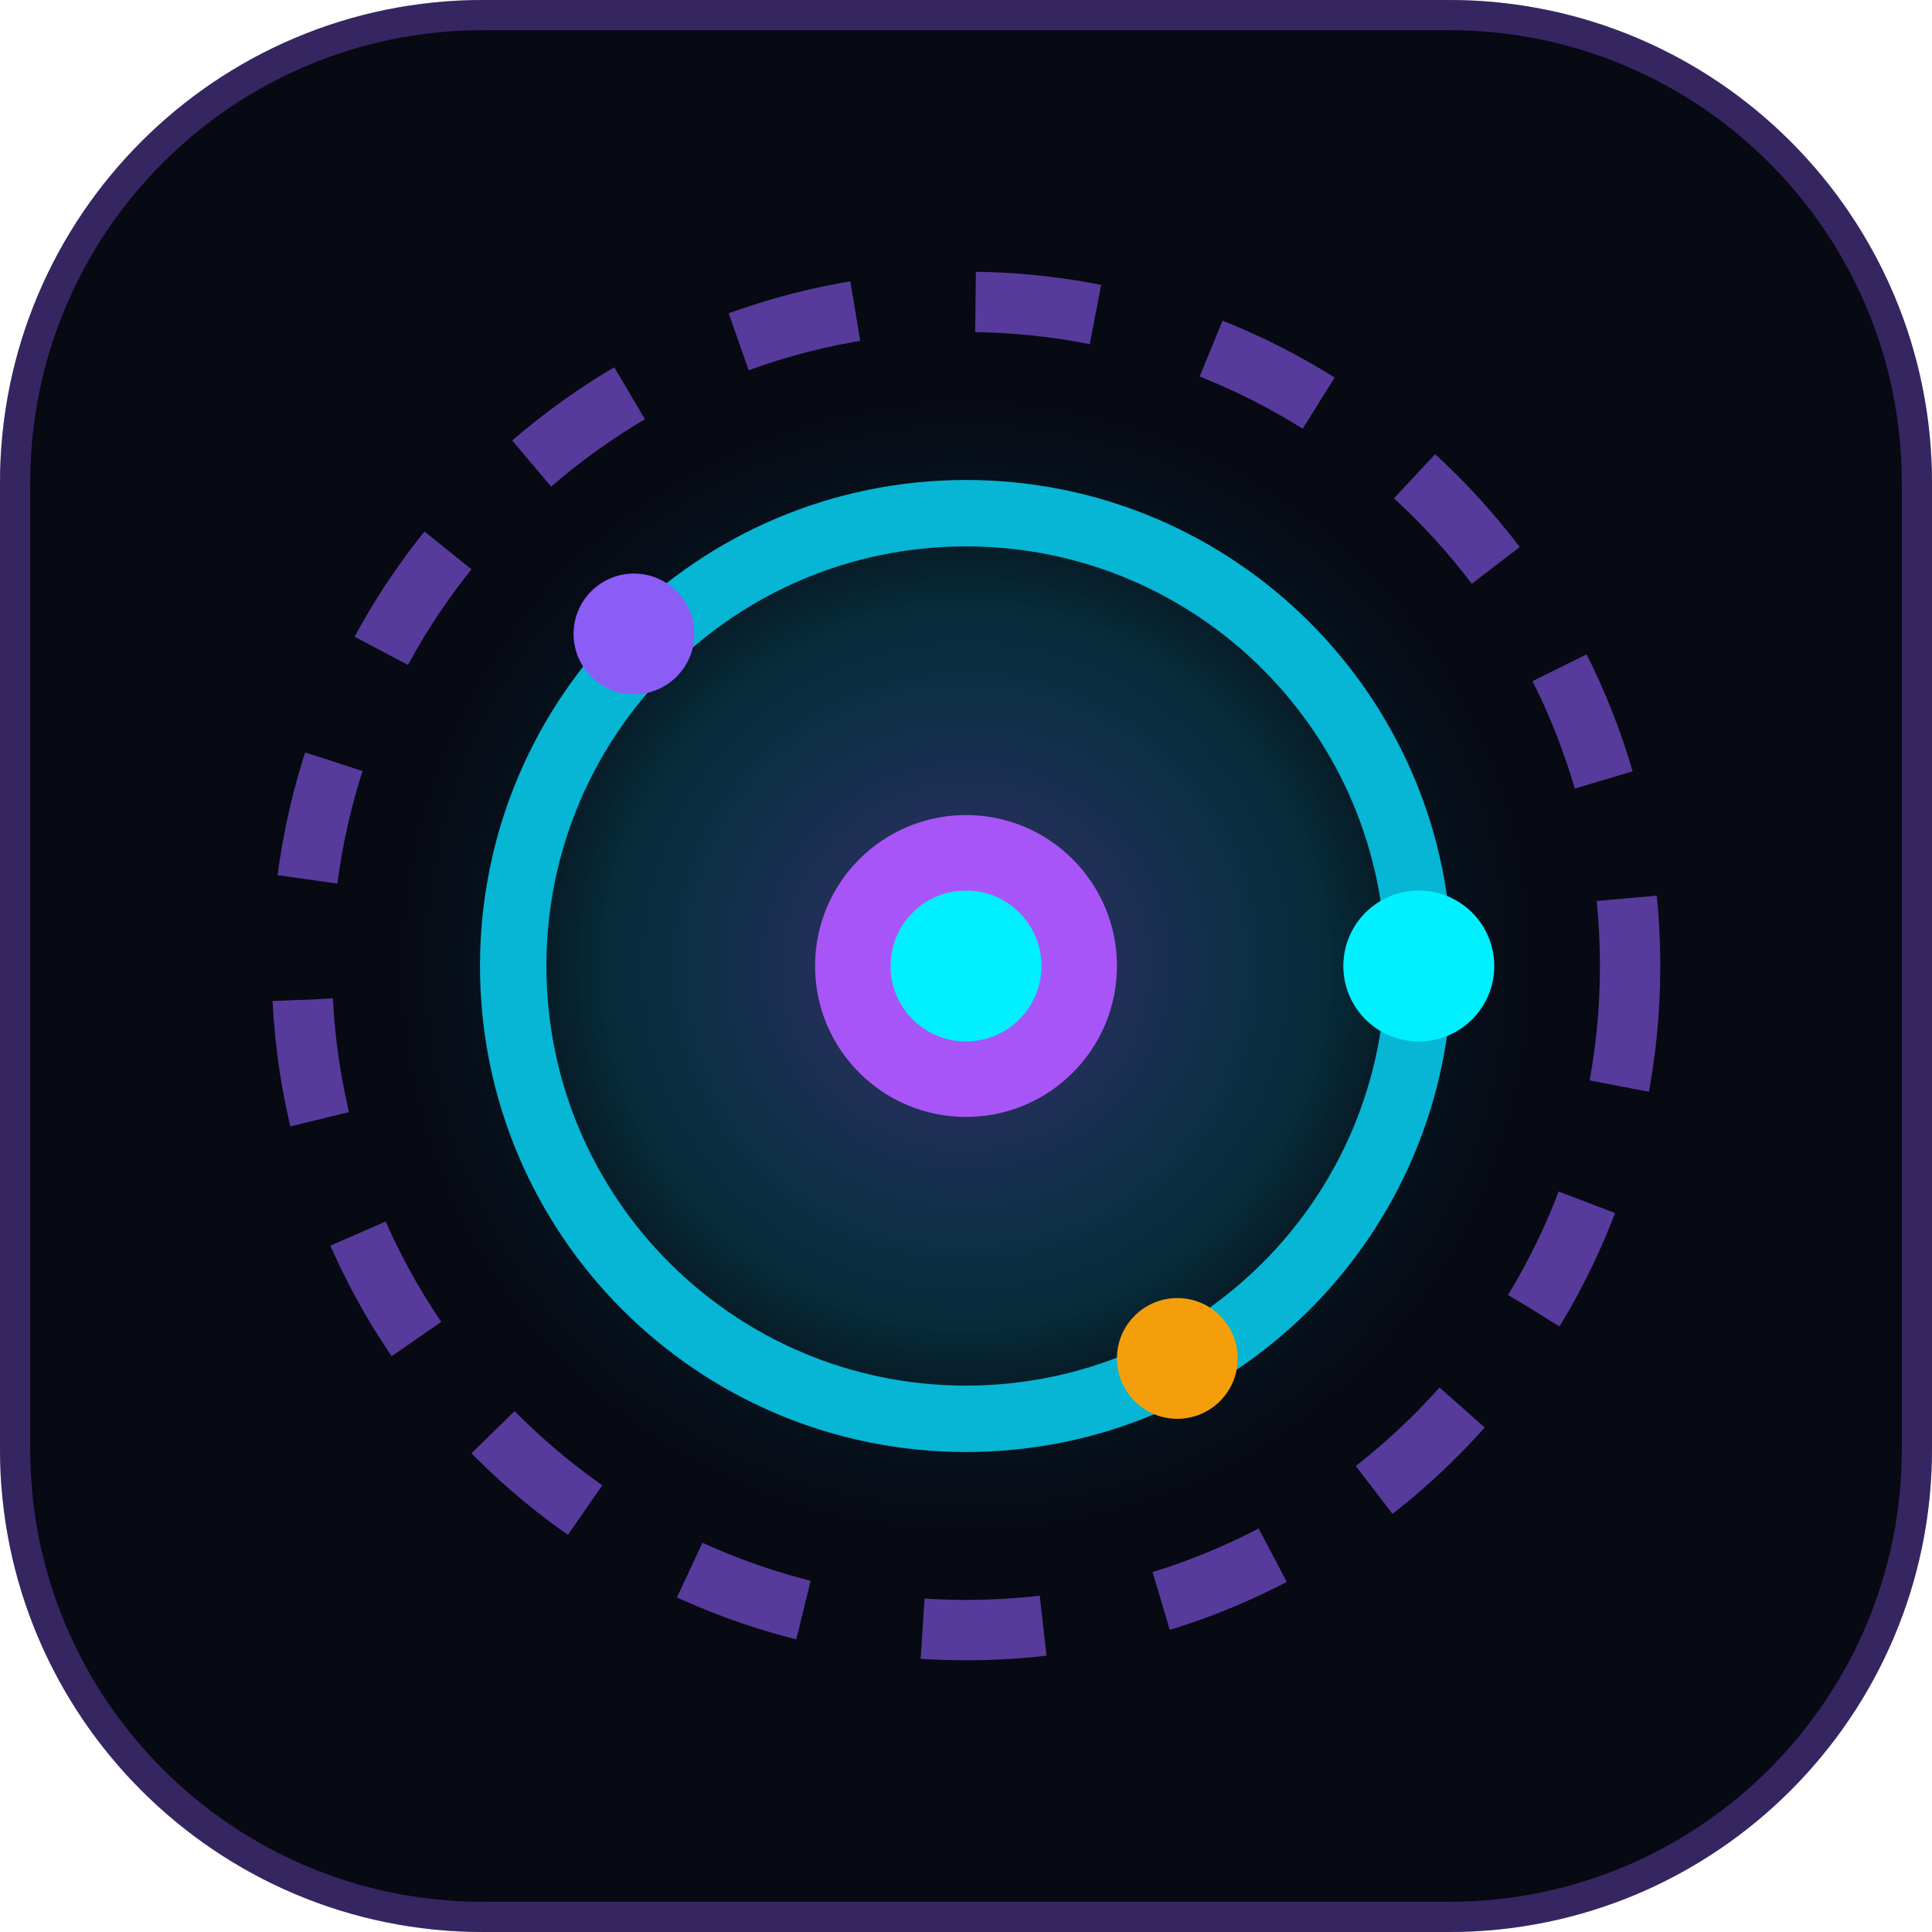
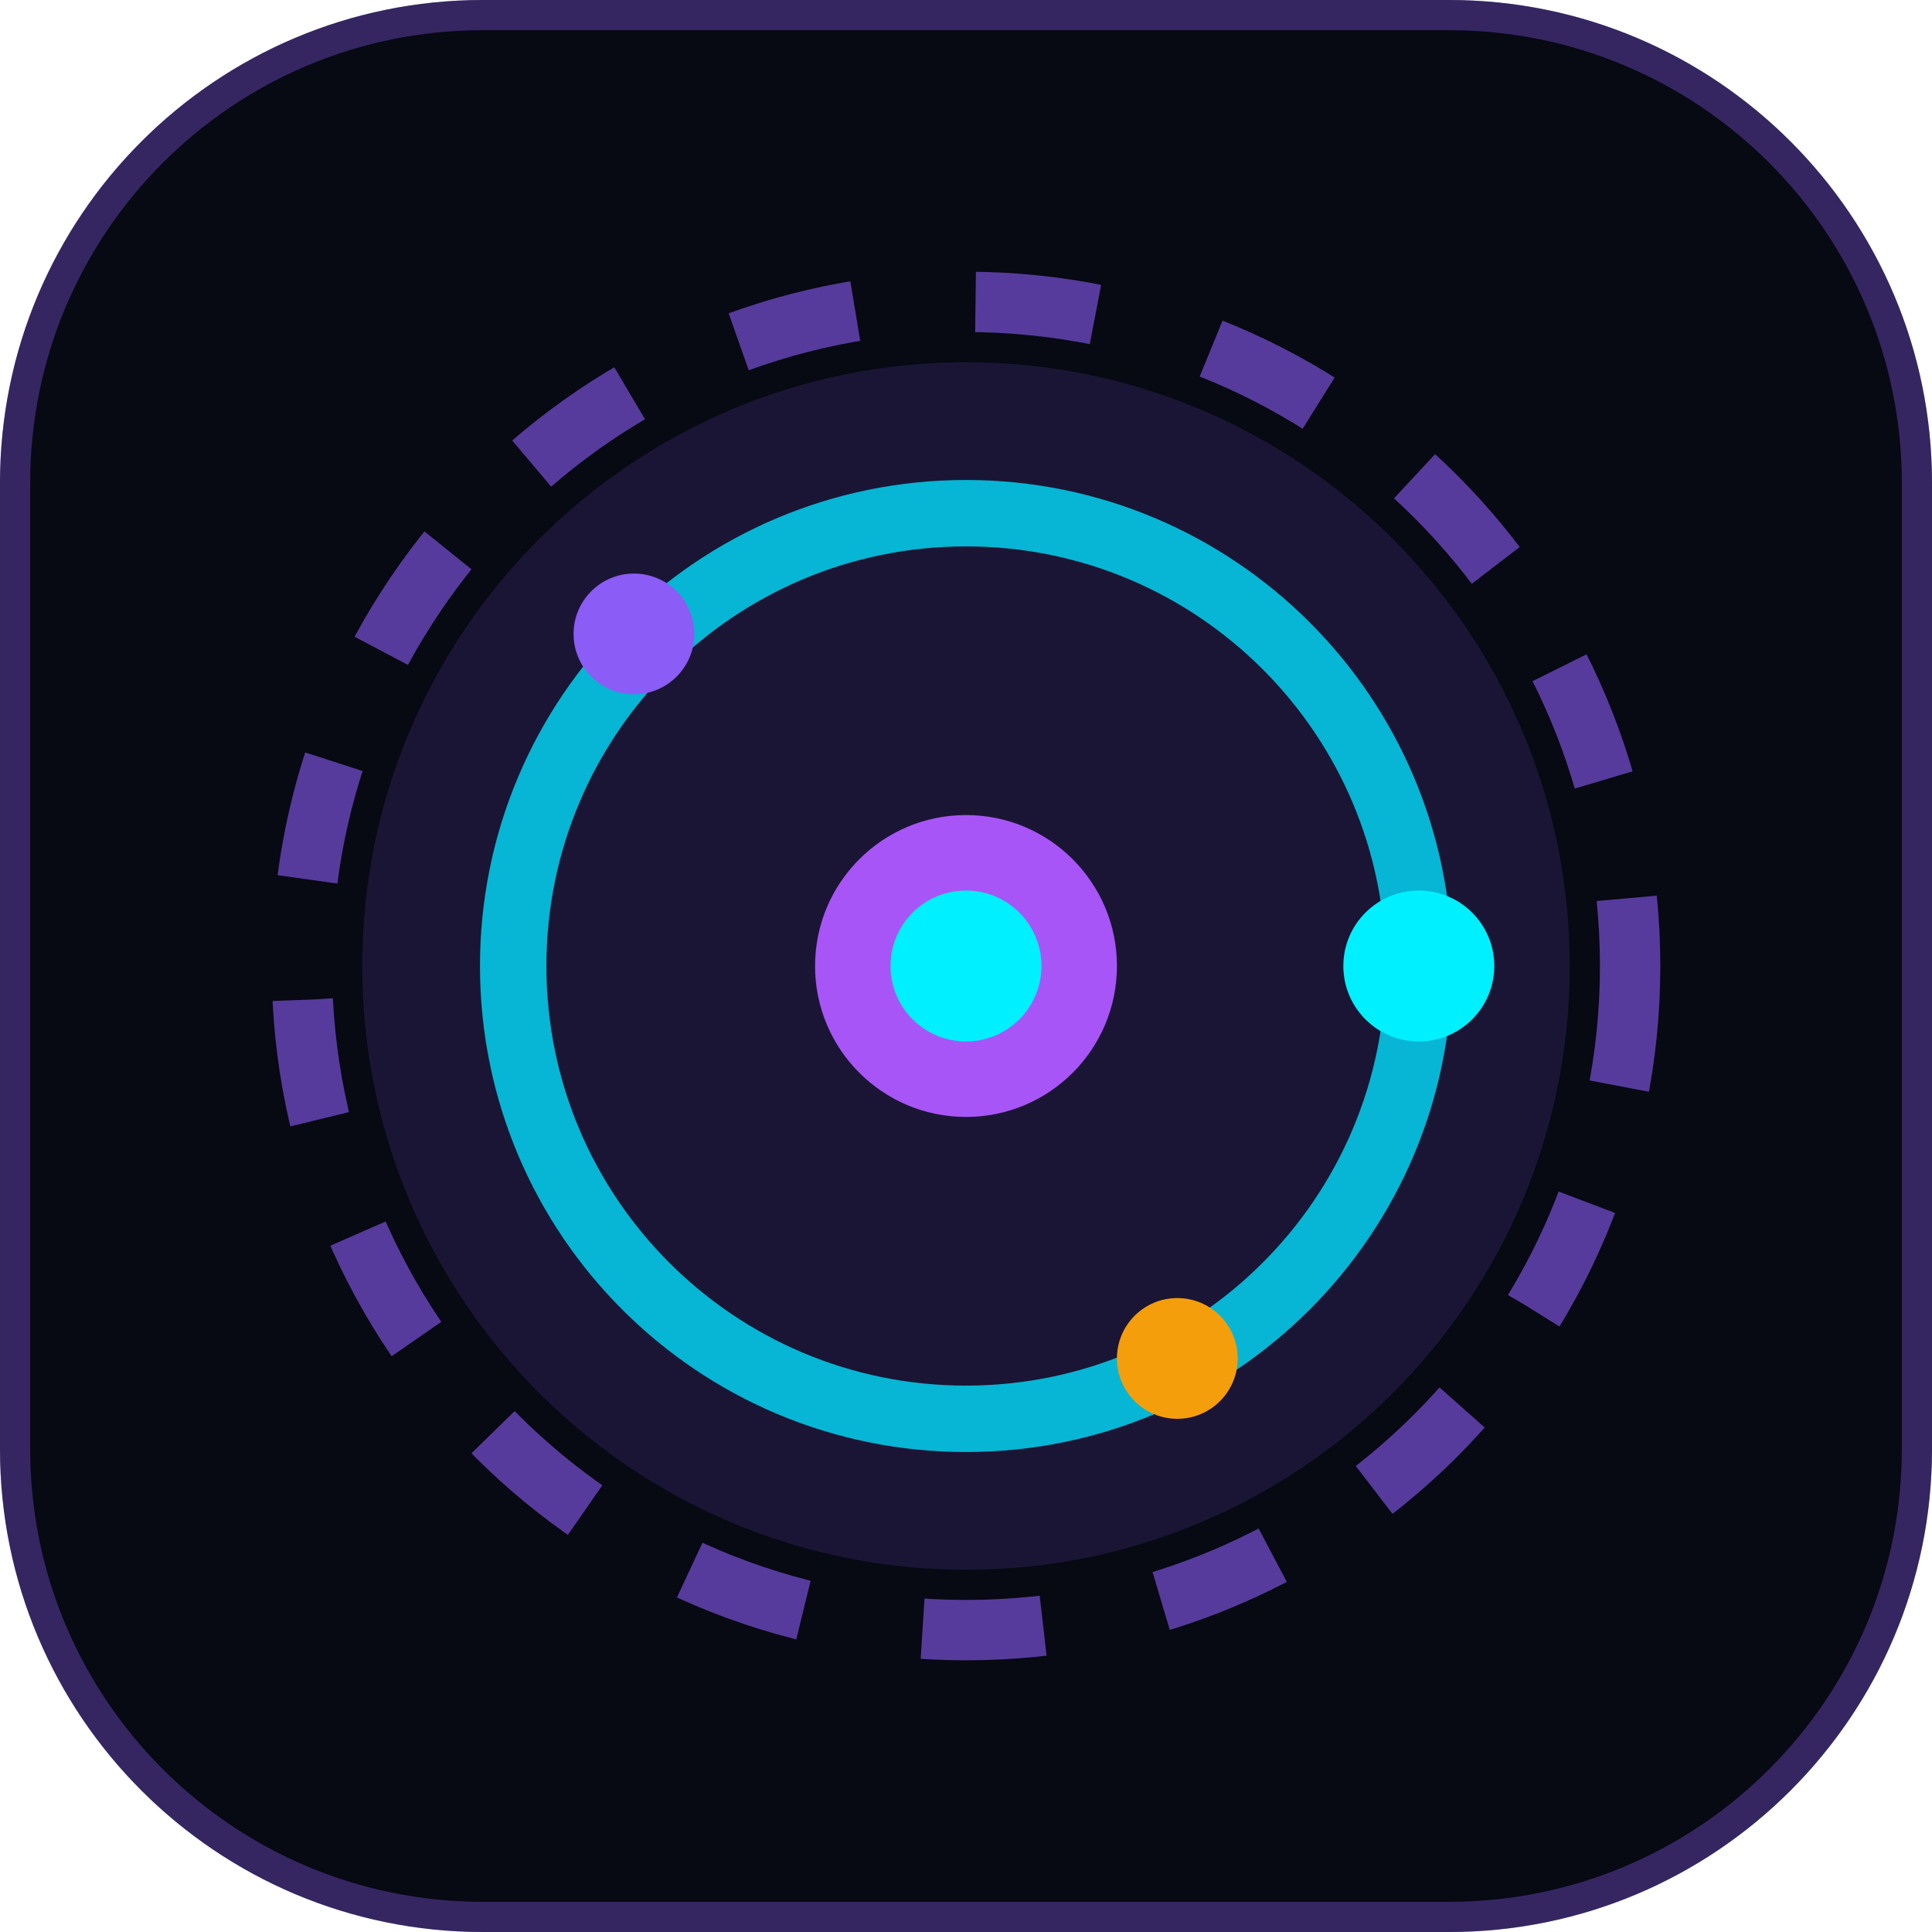
<svg xmlns="http://www.w3.org/2000/svg" viewBox="0 0 64 64" fill="none">
  <rect width="64" height="64" rx="16" fill="#070913" />
  <rect x="0.5" y="0.5" width="63" height="63" rx="15.5" stroke="#8b5cf6" stroke-opacity="0.35" />
-   <circle cx="32" cy="32" r="20" fill="url(#coreGlow)" opacity="0.4" />
+   <circle cx="32" cy="32" r="20" fill="#8b5cf6" fill-opacity="0.15" />
  <circle cx="32" cy="32" r="22" stroke="#8b5cf6" stroke-width="2" stroke-dasharray="4 4" stroke-opacity="0.6" />
  <circle cx="32" cy="32" r="15" stroke="#06b6d4" stroke-width="2.2" stroke-linecap="round" />
  <circle cx="32" cy="32" r="5" fill="#a855f7" />
  <circle cx="32" cy="32" r="2.5" fill="#00f0ff" />
  <circle cx="47" cy="32" r="2.5" fill="#00f0ff" />
  <circle cx="21" cy="21" r="2" fill="#8b5cf6" />
  <circle cx="39" cy="45" r="2" fill="#f59e0b" />
-   <defs>
-     <radialGradient id="coreGlow" cx="0" cy="0" r="1" gradientUnits="userSpaceOnUse" gradientTransform="translate(32 32) rotate(90) scale(20)">
-       <stop stop-color="#8b5cf6" />
-       <stop offset="0.6" stop-color="#06b6d4" stop-opacity="0.5" />
-       <stop offset="1" stop-color="#070913" stop-opacity="0" />
-     </radialGradient>
-   </defs>
</svg>
